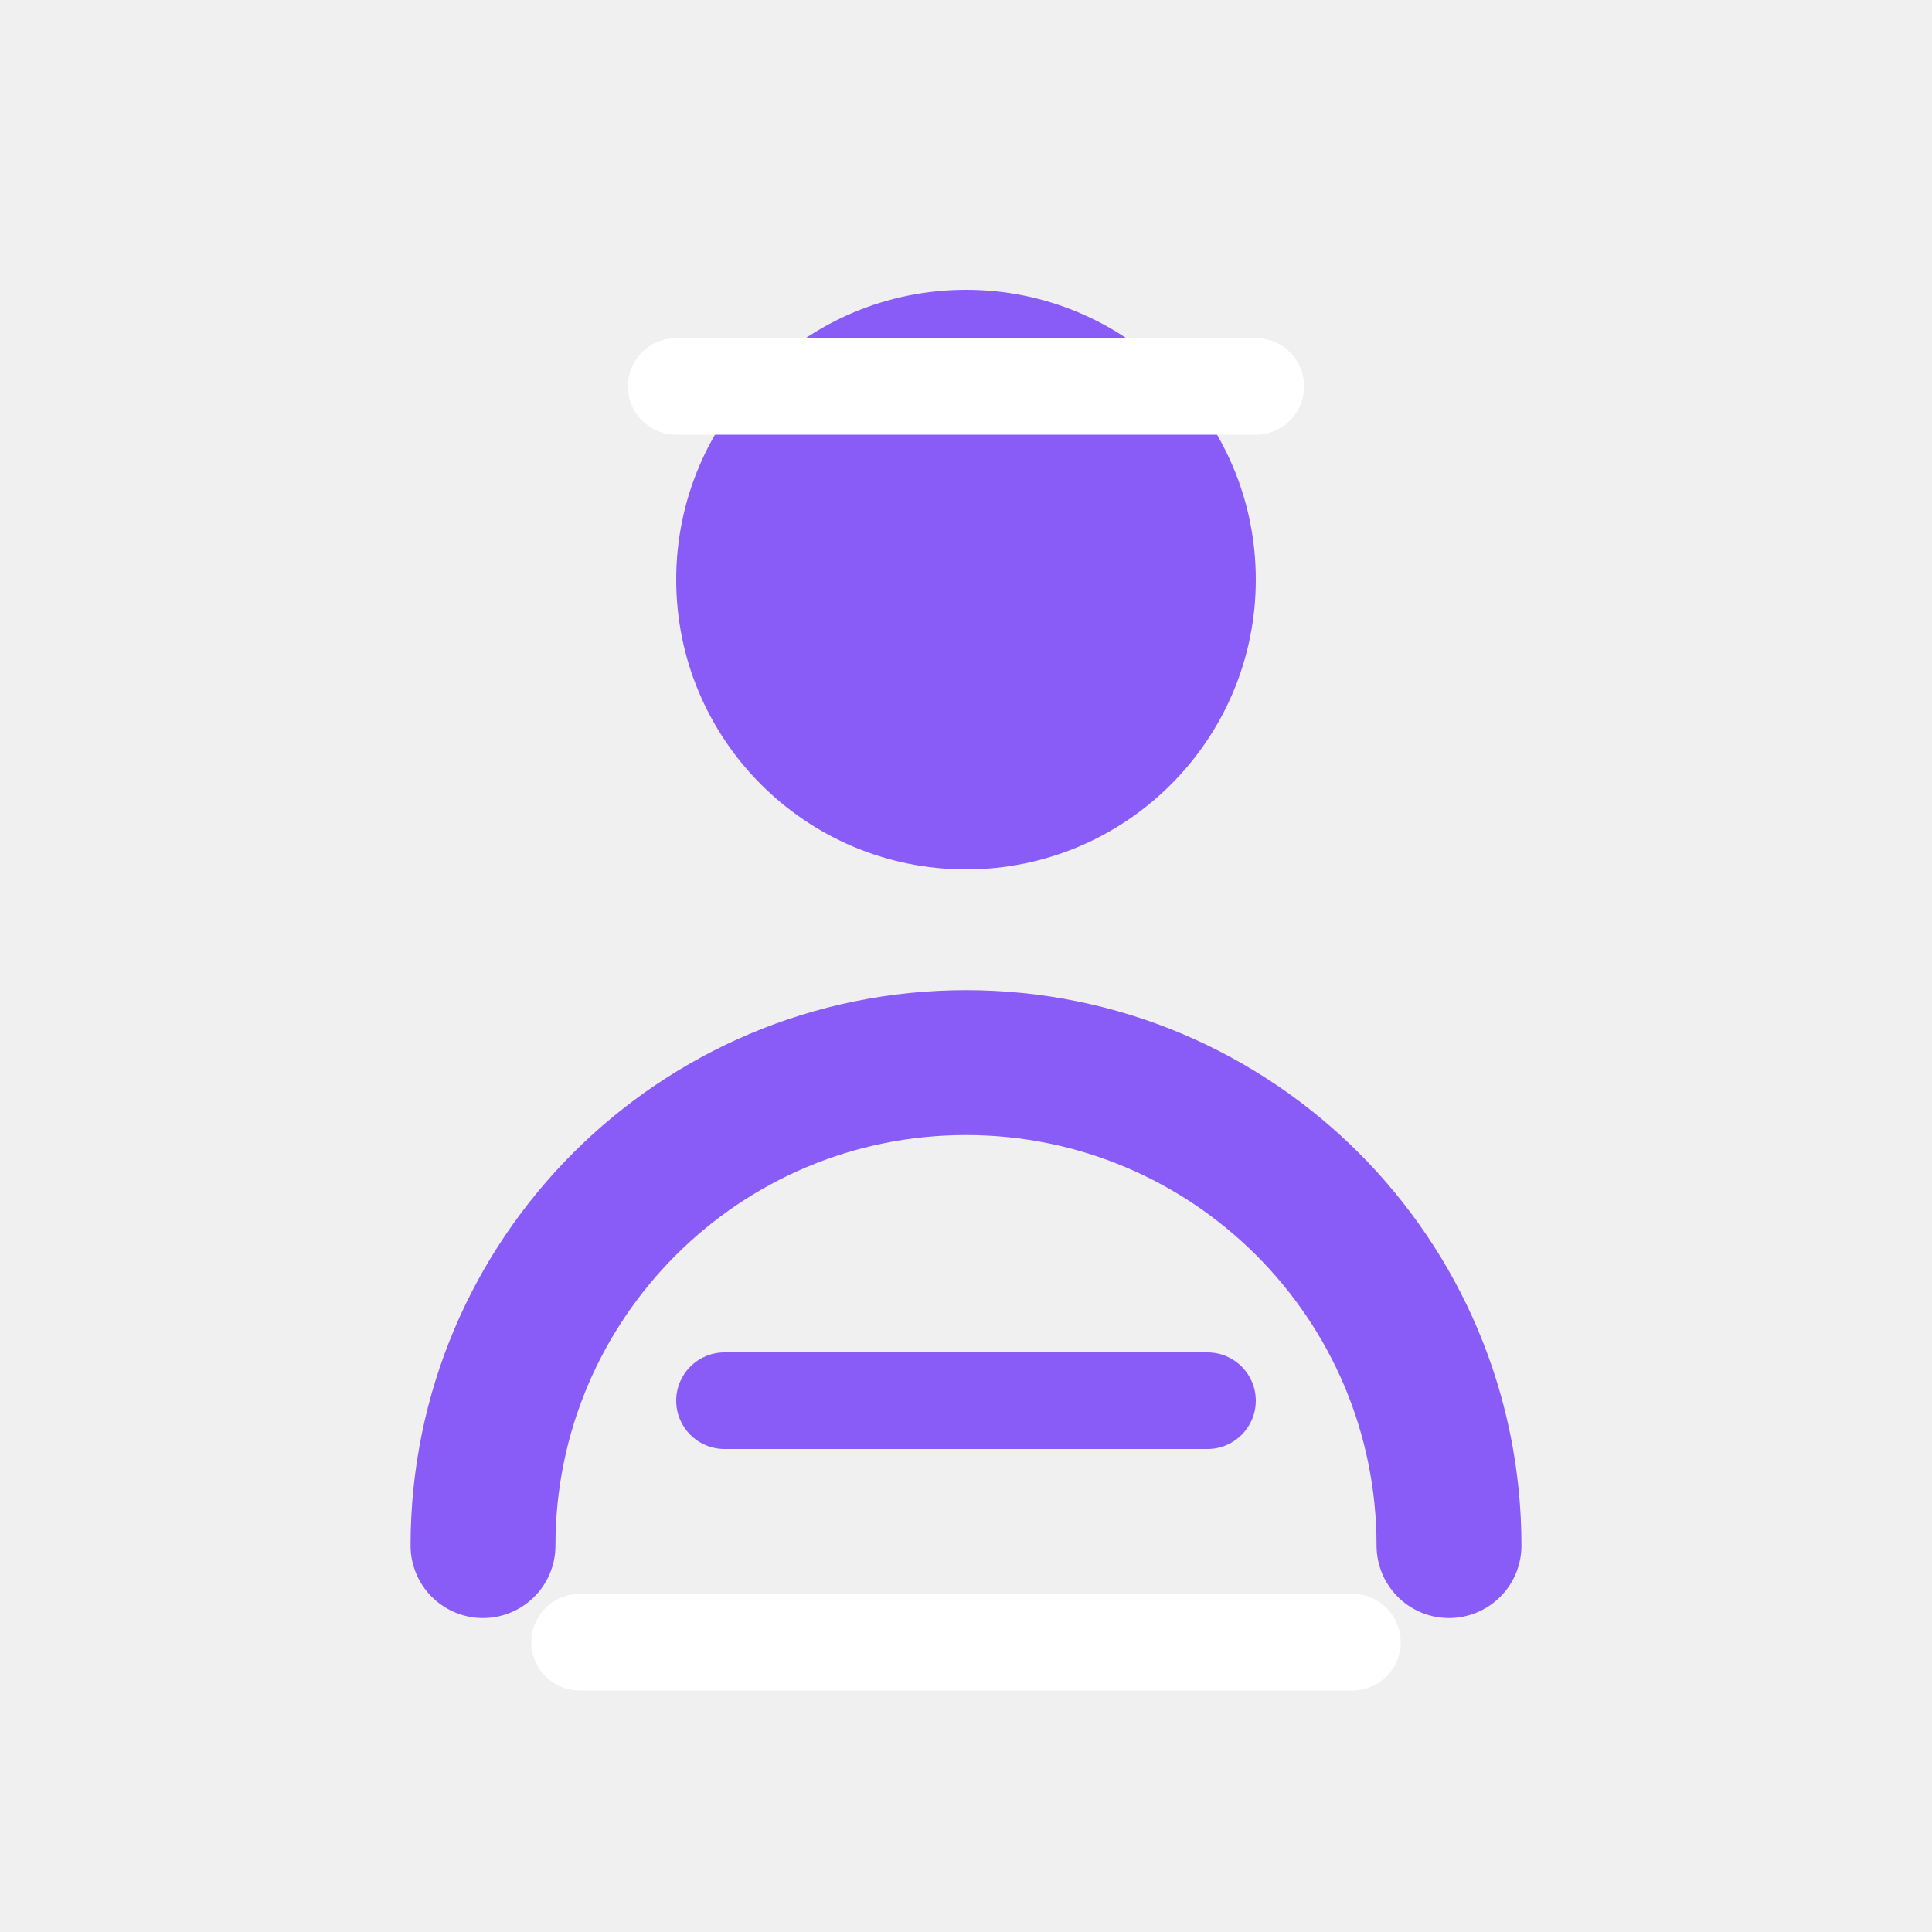
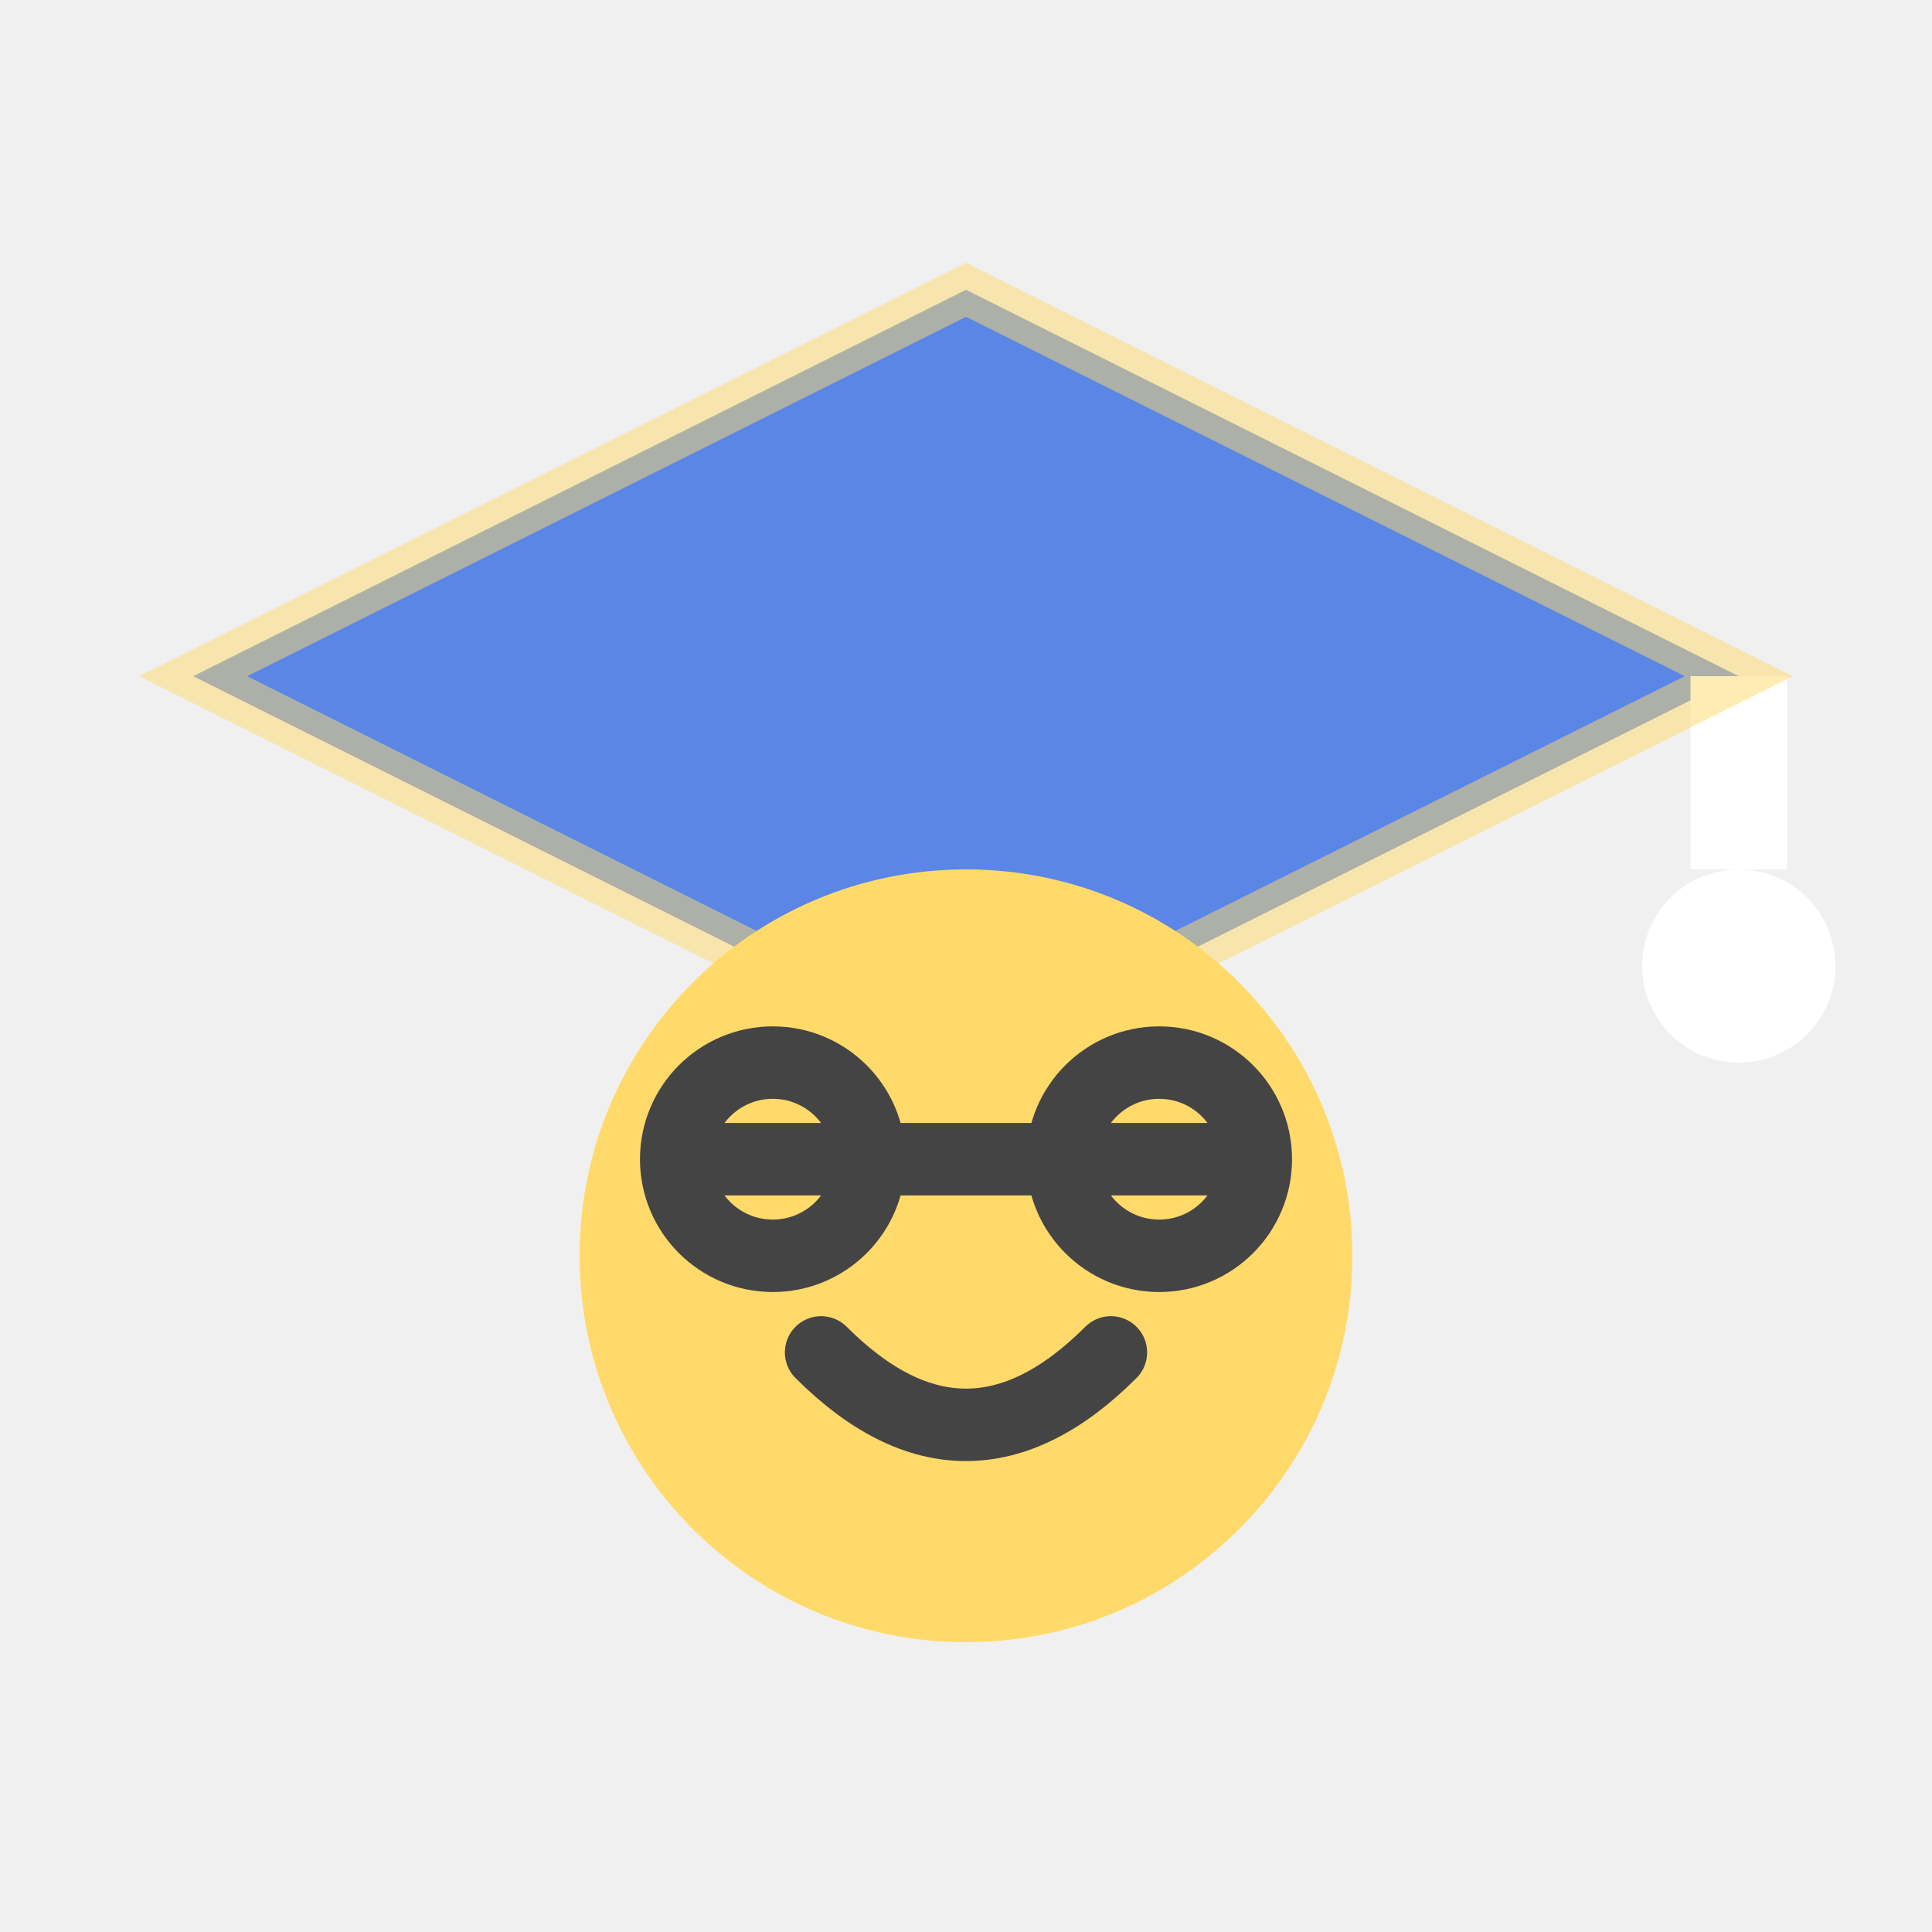
<svg xmlns="http://www.w3.org/2000/svg" width="40" height="40" viewBox="0 0 40 40" fill="none">
-   <circle cx="20" cy="12" r="6" fill="#8A5CF7" />
-   <path d="M10 32C10 26.477 14.477 22 20 22C25.523 22 30 26.477 30 32" stroke="#8A5CF7" stroke-width="3" stroke-linecap="round" />
-   <rect x="14" y="28" width="12" height="2" rx="1" fill="#8A5CF7" />
-   <path d="M14 8H26" stroke="#FFFFFF" stroke-width="2" stroke-linecap="round" />
-   <path d="M12 34H28" stroke="#FFFFFF" stroke-width="2" stroke-linecap="round" />
+   <path d="M20 6L36 14L20 22L4 14L20 6Z" fill="#5B86E5" />
+   <path d="M36 14V18" stroke="#FFFFFF" stroke-width="2" />
+   <circle cx="36" cy="20" r="2" fill="#FFFFFF" />
+   <circle cx="20" cy="26" r="8" fill="#FFDA6A" />
+   <path d="M14 24H26" stroke="#444444" stroke-width="1.5" />
+   <circle cx="16" cy="24" r="2" stroke="#444444" stroke-width="1.5" fill="none" />
+   <circle cx="24" cy="24" r="2" stroke="#444444" stroke-width="1.5" fill="none" />
+   <path d="M17 28C18 29 19 29.5 20 29.5C21 29.5 22 29 23 28" stroke="#444444" stroke-width="1.5" stroke-linecap="round" />
+   <path d="M20 6L36 14L20 22L4 14L20 6Z" stroke="#FFDA6A" stroke-width="1" stroke-opacity="0.5" />
</svg>
